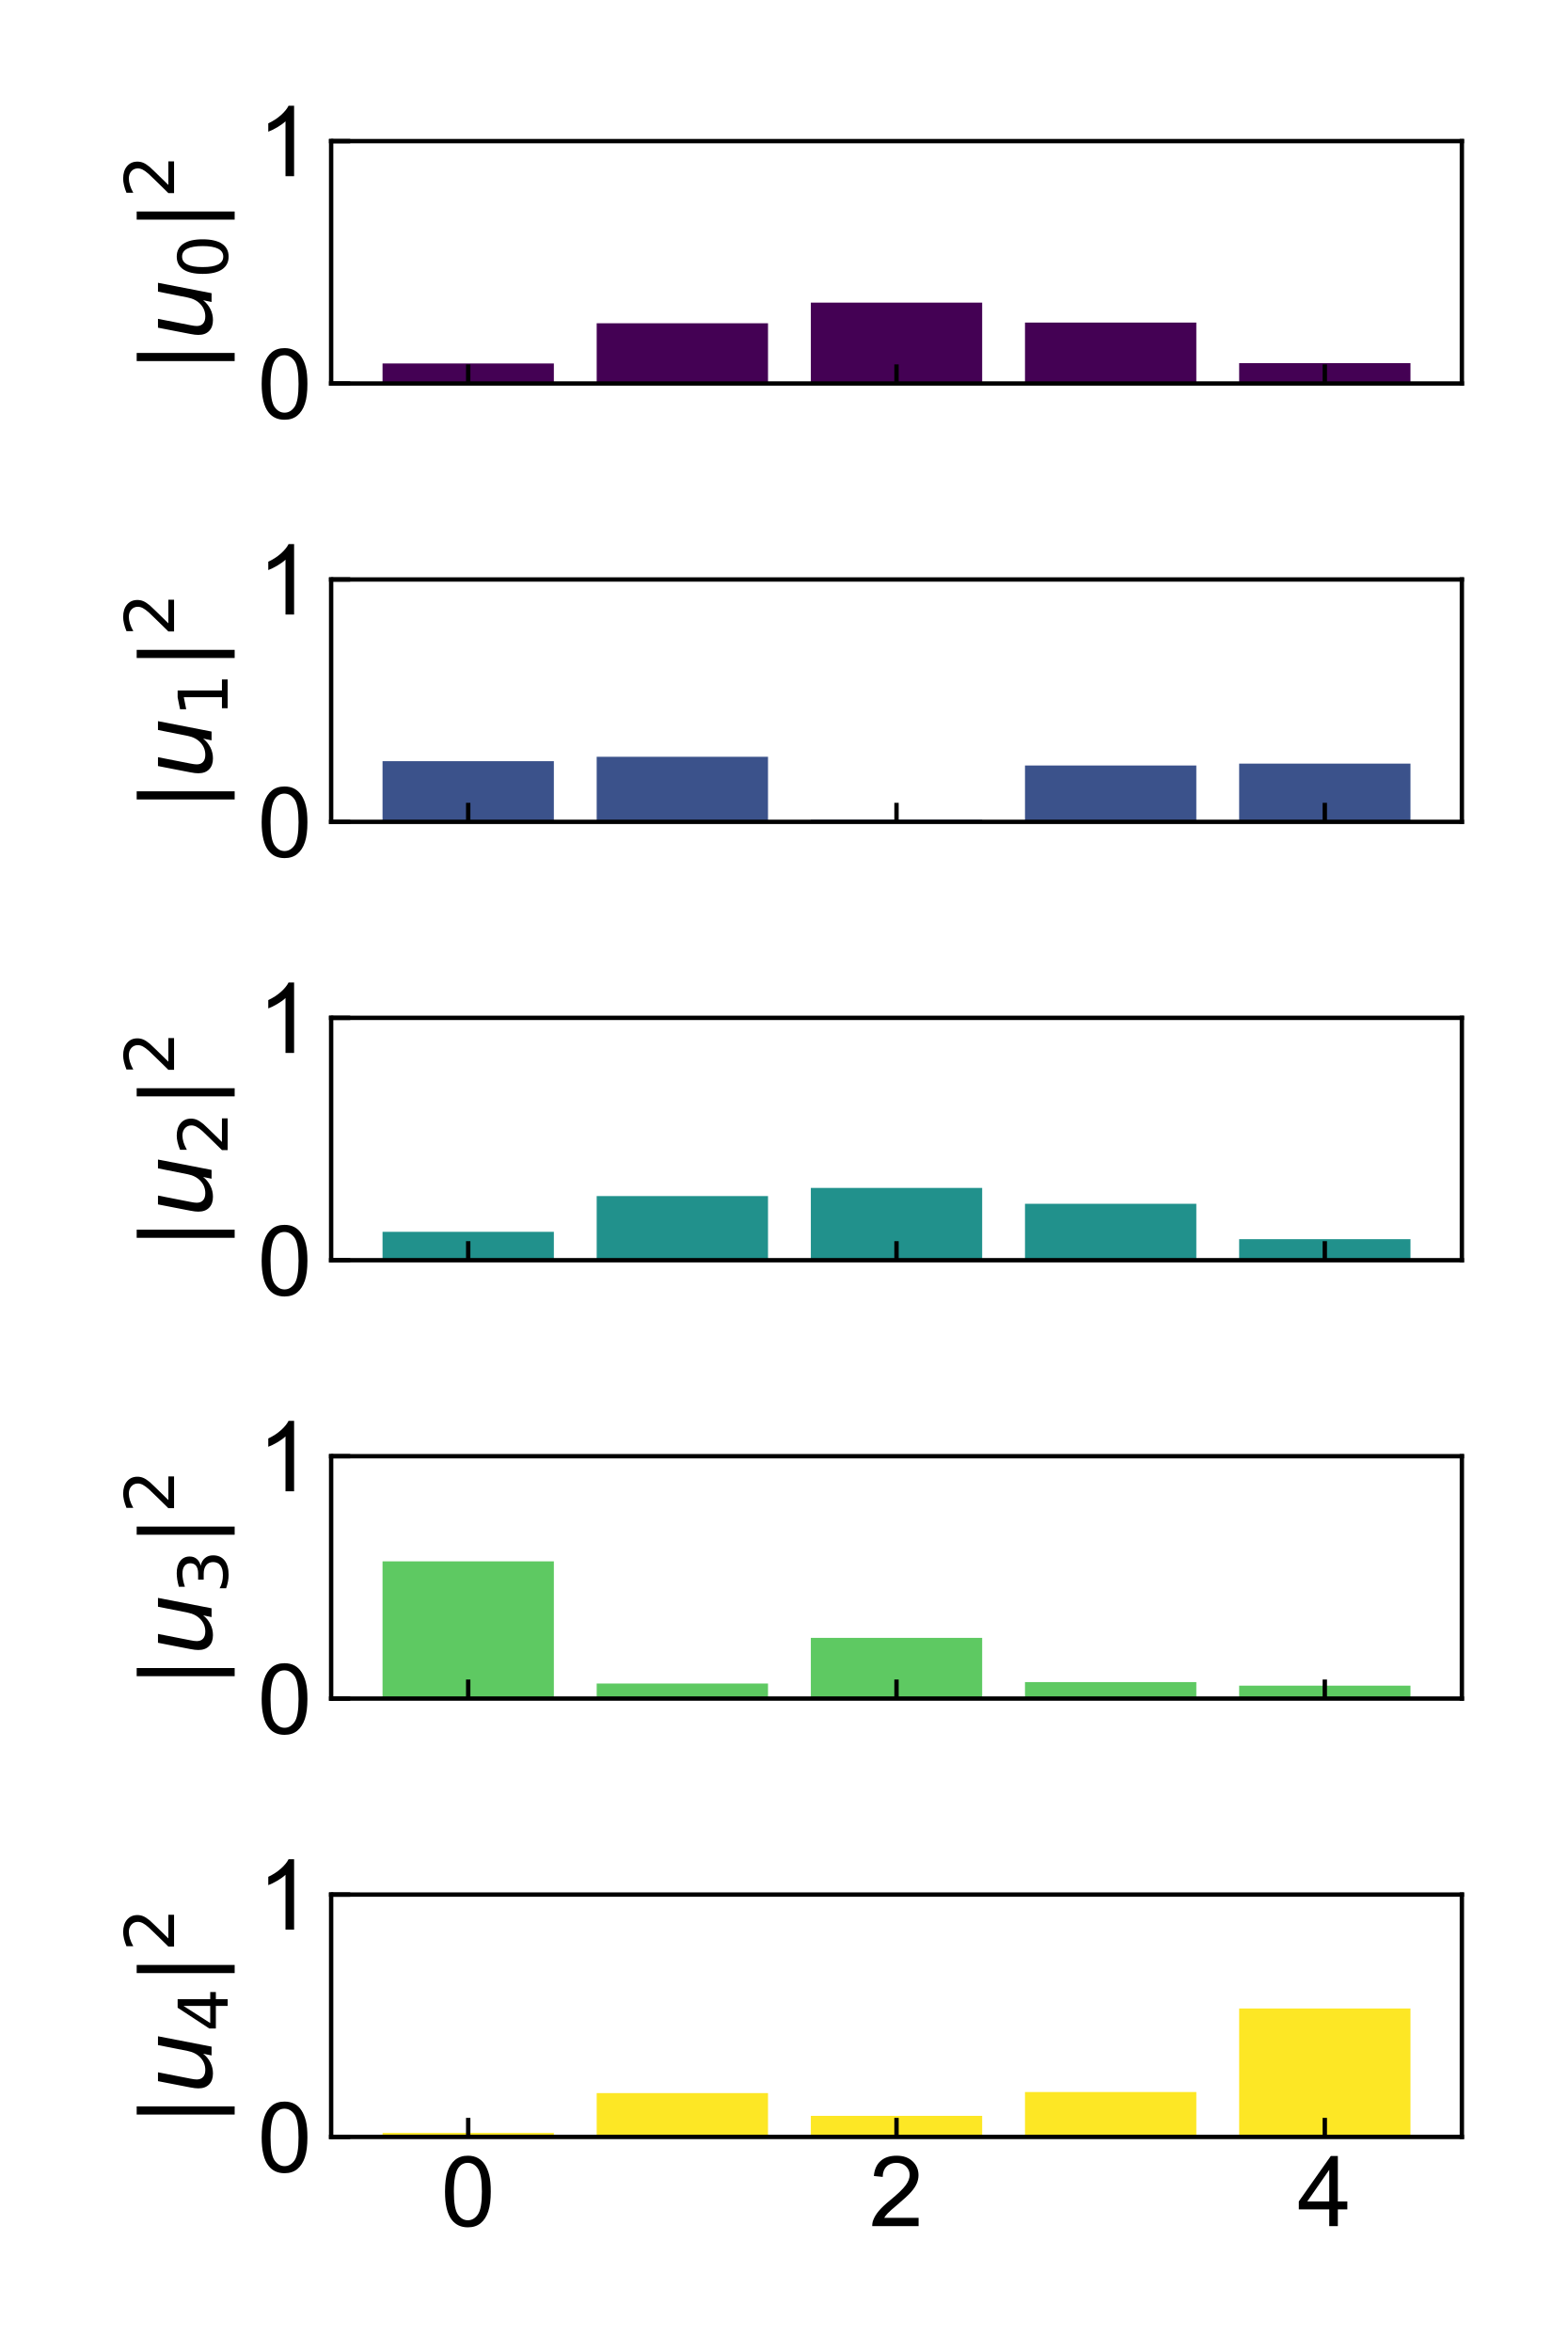
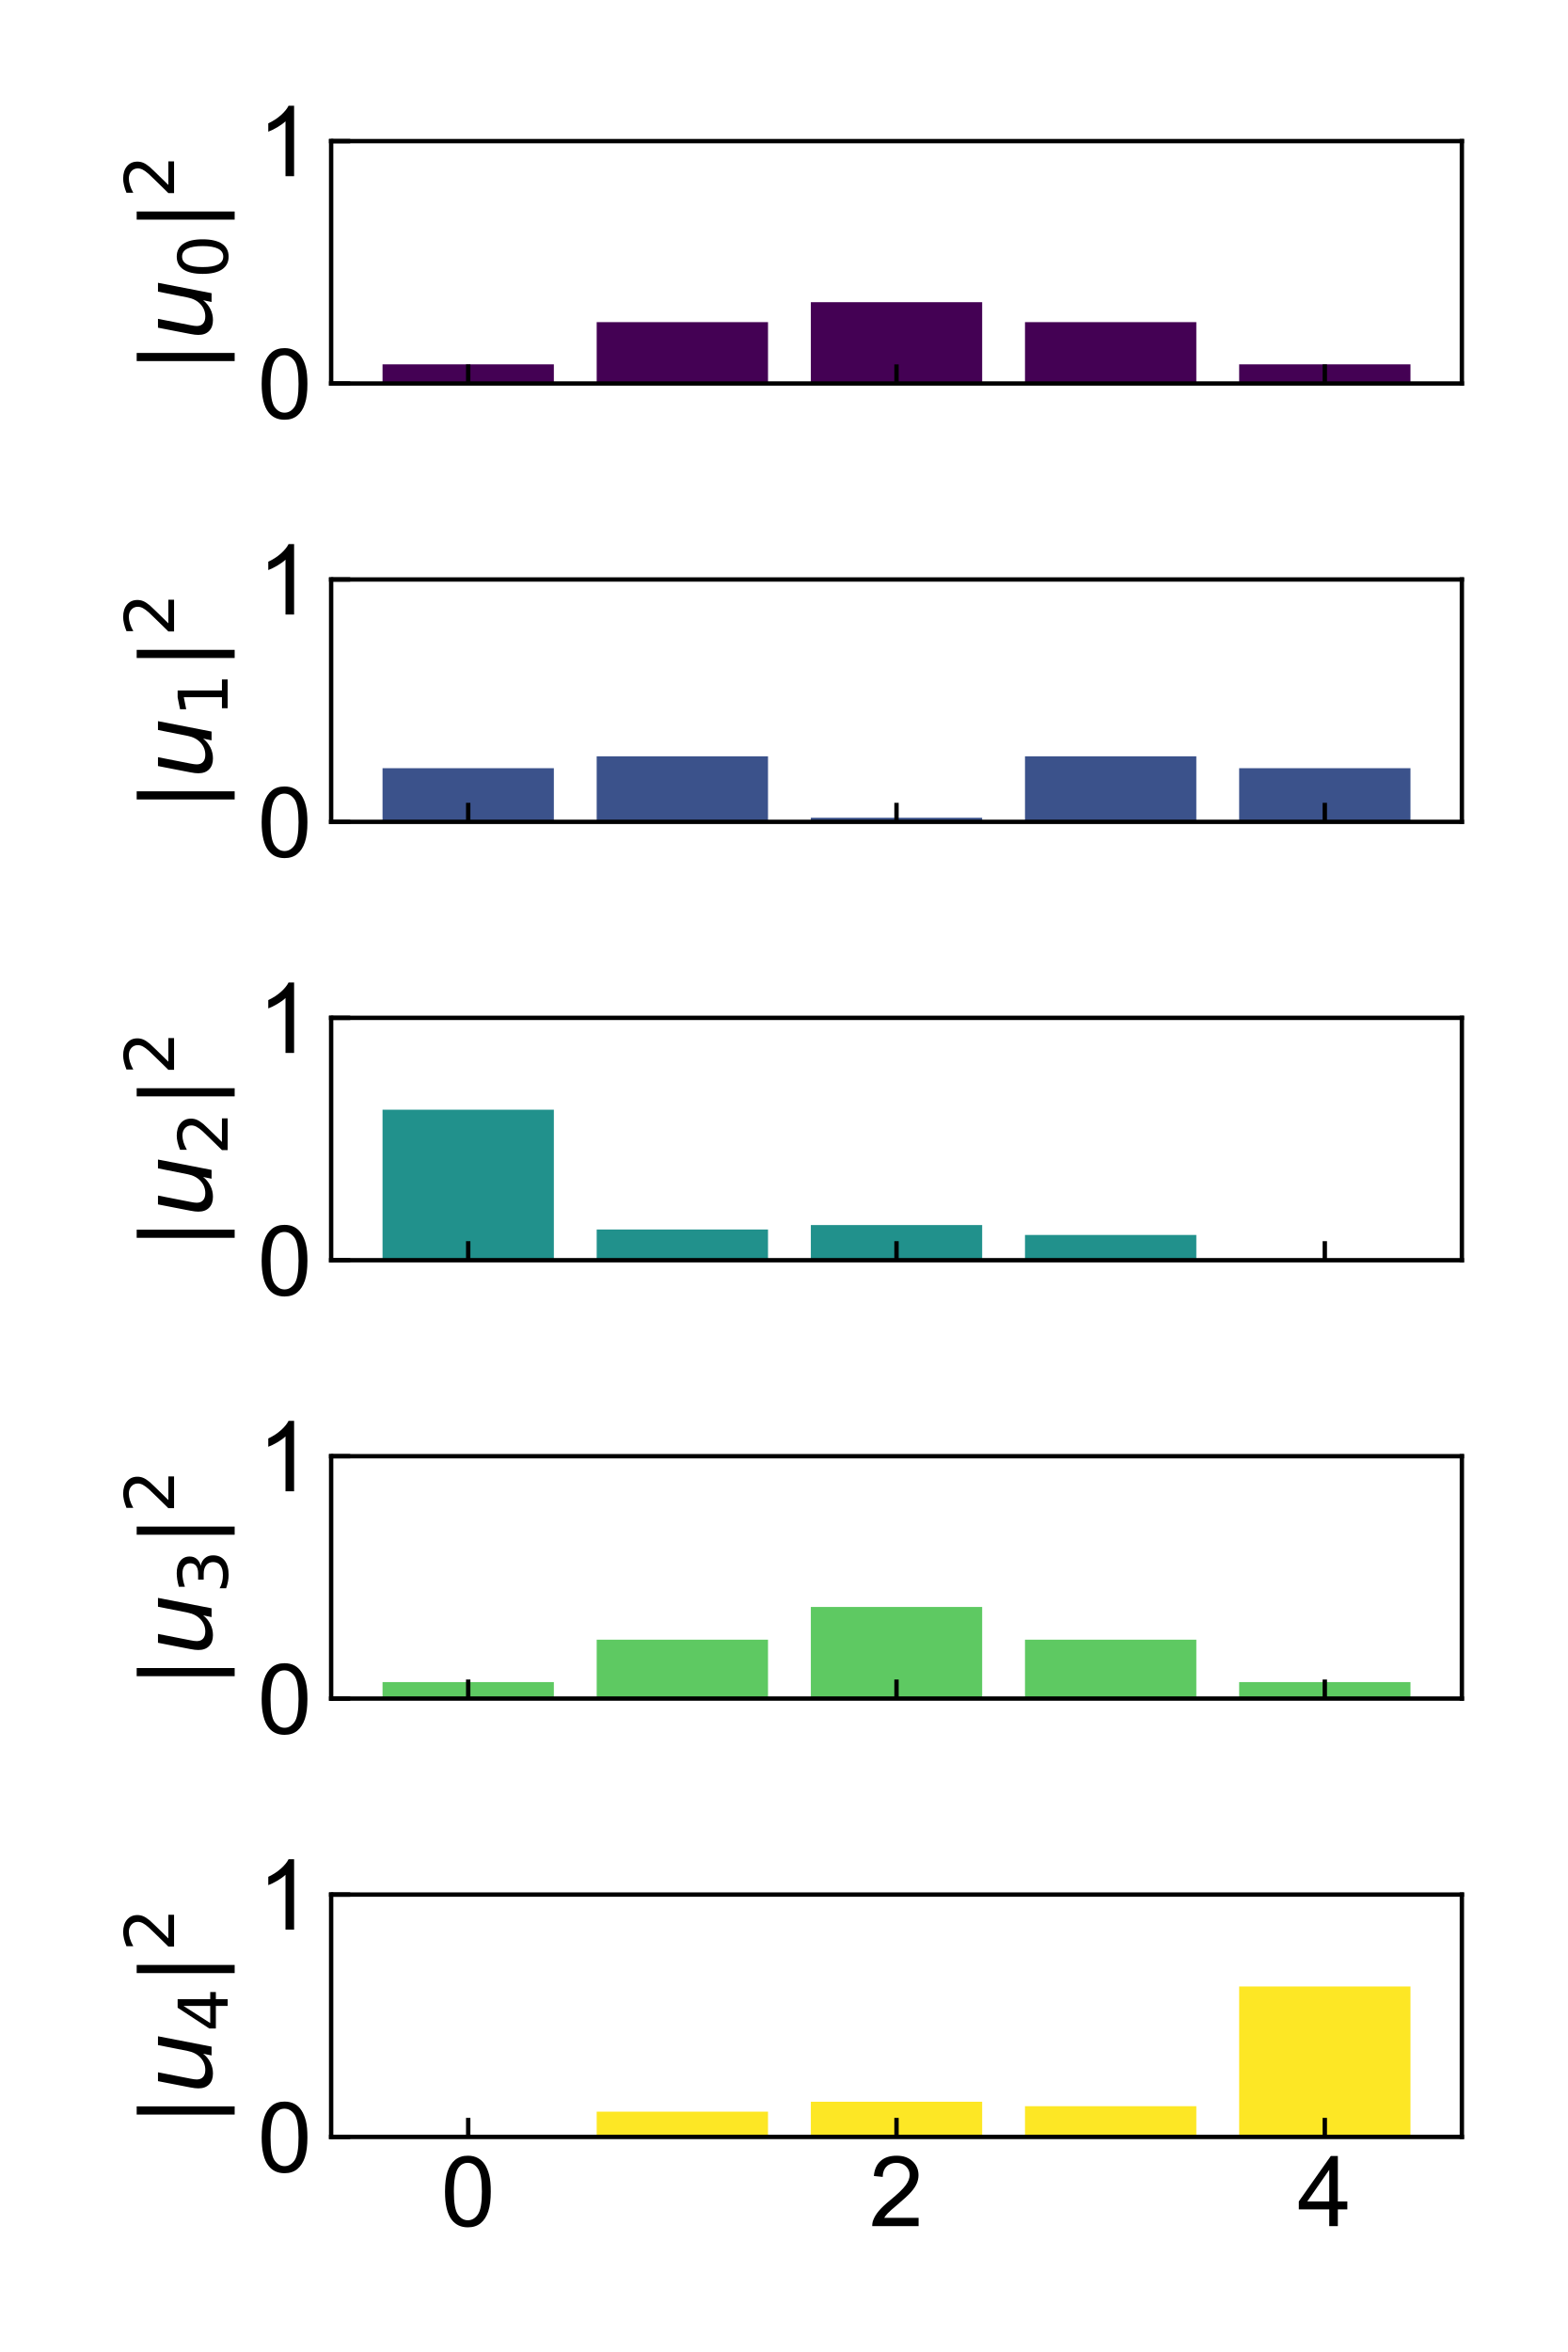
<svg xmlns="http://www.w3.org/2000/svg" xmlns:xlink="http://www.w3.org/1999/xlink" width="288pt" height="432pt" viewBox="0 0 288 432" version="1.1">
  <defs>
    <style type="text/css">*{stroke-linejoin: round; stroke-linecap: butt}</style>
  </defs>
  <g id="figure_1">
    <g id="patch_1">
      <path d="M 0 432  L 288 432  L 288 0  L 0 0  L 0 432  z " style="fill: none" />
    </g>
    <g id="axes_1">
      <g id="patch_2">
        <path d="M 60.834 70.436  L 268.56 70.436  L 268.56 25.92  L 60.834 25.92  L 60.834 70.436  z " style="fill: none" />
      </g>
      <g id="patch_3">
-         <path d="M 70.276 70.436  L 101.75 70.436  L 101.75 66.758  L 70.276 66.758  z " clip-path="url(#p4194e853f9)" style="fill: #440154" />
+         <path d="M 70.276 70.436  L 101.75 70.436  L 101.75 66.914  L 70.276 66.914  z " clip-path="url(#pe1f28df4e0)" style="fill: #440154" />
      </g>
      <g id="patch_4">
-         <path d="M 109.618 70.436  L 141.092 70.436  L 141.092 59.37  L 109.618 59.37  z " clip-path="url(#p4194e853f9)" style="fill: #440154" />
+         <path d="M 109.618 70.436  L 141.092 70.436  L 141.092 59.168  L 109.618 59.168  z " clip-path="url(#pe1f28df4e0)" style="fill: #440154" />
      </g>
      <g id="patch_5">
-         <path d="M 148.96 70.436  L 180.434 70.436  L 180.434 55.585  L 148.96 55.585  z " clip-path="url(#p4194e853f9)" style="fill: #440154" />
+         <path d="M 148.96 70.436  L 180.434 70.436  L 180.434 55.5  L 148.96 55.5  z " clip-path="url(#pe1f28df4e0)" style="fill: #440154" />
      </g>
      <g id="patch_6">
-         <path d="M 188.302 70.436  L 219.776 70.436  L 219.776 59.25  L 188.302 59.25  z " clip-path="url(#p4194e853f9)" style="fill: #440154" />
+         <path d="M 188.302 70.436  L 219.776 70.436  L 219.776 59.168  L 188.302 59.168  z " clip-path="url(#pe1f28df4e0)" style="fill: #440154" />
      </g>
      <g id="patch_7">
-         <path d="M 227.644 70.436  L 259.118 70.436  L 259.118 66.701  L 227.644 66.701  z " clip-path="url(#p4194e853f9)" style="fill: #440154" />
+         <path d="M 227.644 70.436  L 259.118 70.436  L 259.118 66.914  L 227.644 66.914  z " clip-path="url(#pe1f28df4e0)" style="fill: #440154" />
      </g>
      <g id="matplotlib.axis_1">
        <g id="xtick_1">
          <g id="line2d_1">
            <defs>
-               <path id="m0db8a20888" d="M 0 0  L 0 -3.5  " style="stroke: #000000; stroke-width: 0.8" />
+               <path id="m18267197d4" d="M 0 0  L 0 -3.5  " style="stroke: #000000; stroke-width: 0.8" />
            </defs>
            <g>
-               <use xlink:href="#m0db8a20888" x="86.013" y="70.436" style="stroke: #000000; stroke-width: 0.8" />
+               <use xlink:href="#m18267197d4" x="86.013" y="70.436" style="stroke: #000000; stroke-width: 0.8" />
            </g>
          </g>
        </g>
        <g id="xtick_2">
          <g id="line2d_2">
            <g>
-               <use xlink:href="#m0db8a20888" x="164.697" y="70.436" style="stroke: #000000; stroke-width: 0.8" />
+               <use xlink:href="#m18267197d4" x="164.697" y="70.436" style="stroke: #000000; stroke-width: 0.8" />
            </g>
          </g>
        </g>
        <g id="xtick_3">
          <g id="line2d_3">
            <g>
-               <use xlink:href="#m0db8a20888" x="243.381" y="70.436" style="stroke: #000000; stroke-width: 0.8" />
+               <use xlink:href="#m18267197d4" x="243.381" y="70.436" style="stroke: #000000; stroke-width: 0.8" />
            </g>
          </g>
        </g>
      </g>
      <g id="matplotlib.axis_2">
        <g id="ytick_1">
          <g id="line2d_4">
            <defs>
-               <path id="ma8dd30c868" d="M 0 0  L 3.5 0  " style="stroke: #000000; stroke-width: 0.8" />
+               <path id="m01a71a5385" d="M 0 0  L 3.5 0  " style="stroke: #000000; stroke-width: 0.8" />
            </defs>
            <g>
-               <use xlink:href="#ma8dd30c868" x="60.834" y="70.436" style="stroke: #000000; stroke-width: 0.8" />
+               <use xlink:href="#m01a71a5385" x="60.834" y="70.436" style="stroke: #000000; stroke-width: 0.8" />
            </g>
          </g>
          <g id="text_1">
            <g transform="translate(47.32431 76.87803) scale(0.18 -0.18)">
              <defs>
                <path id="ArialMT-30" d="M 266 2259  Q 266 3072 433 3567  Q 600 4063 929 4331  Q 1259 4600 1759 4600  Q 2128 4600 2406 4451  Q 2684 4303 2865 4023  Q 3047 3744 3150 3342  Q 3253 2941 3253 2259  Q 3253 1453 3087 958  Q 2922 463 2592 192  Q 2263 -78 1759 -78  Q 1097 -78 719 397  Q 266 969 266 2259  z M 844 2259  Q 844 1131 1108 757  Q 1372 384 1759 384  Q 2147 384 2411 759  Q 2675 1134 2675 2259  Q 2675 3391 2411 3762  Q 2147 4134 1753 4134  Q 1366 4134 1134 3806  Q 844 3388 844 2259  z " transform="scale(0.015625)" />
              </defs>
              <use xlink:href="#ArialMT-30" />
            </g>
          </g>
        </g>
        <g id="ytick_2">
          <g id="line2d_5">
            <g>
-               <use xlink:href="#ma8dd30c868" x="60.834" y="25.92" style="stroke: #000000; stroke-width: 0.8" />
+               <use xlink:href="#m01a71a5385" x="60.834" y="25.92" style="stroke: #000000; stroke-width: 0.8" />
            </g>
          </g>
          <g id="text_2">
            <g transform="translate(47.32431 32.36203) scale(0.18 -0.18)">
              <defs>
                <path id="ArialMT-31" d="M 2384 0  L 1822 0  L 1822 3584  Q 1619 3391 1289 3197  Q 959 3003 697 2906  L 697 3450  Q 1169 3672 1522 3987  Q 1875 4303 2022 4600  L 2384 4600  L 2384 0  z " transform="scale(0.015625)" />
              </defs>
              <use xlink:href="#ArialMT-31" />
            </g>
          </g>
        </g>
        <g id="text_3">
          <g transform="translate(39.00431 68.608) rotate(-90) scale(0.18 -0.18)">
            <defs>
              <path id="DejaVuSans-7c" d="M 1344 4891  L 1344 -1509  L 813 -1509  L 813 4891  L 1344 4891  z " transform="scale(0.015625)" />
              <path id="DejaVuSans-Oblique-75" d="M 428 1388  L 838 3500  L 1416 3500  L 1006 1409  Q 975 1256 961 1147  Q 947 1038 947 966  Q 947 700 1109 554  Q 1272 409 1569 409  Q 2031 409 2368 721  Q 2706 1034 2809 1563  L 3194 3500  L 3769 3500  L 3091 0  L 2516 0  L 2631 550  Q 2388 244 2052 76  Q 1716 -91 1338 -91  Q 878 -91 622 161  Q 366 413 366 863  Q 366 956 381 1097  Q 397 1238 428 1388  z " transform="scale(0.015625)" />
              <path id="DejaVuSans-30" d="M 2034 4250  Q 1547 4250 1301 3770  Q 1056 3291 1056 2328  Q 1056 1369 1301 889  Q 1547 409 2034 409  Q 2525 409 2770 889  Q 3016 1369 3016 2328  Q 3016 3291 2770 3770  Q 2525 4250 2034 4250  z M 2034 4750  Q 2819 4750 3233 4129  Q 3647 3509 3647 2328  Q 3647 1150 3233 529  Q 2819 -91 2034 -91  Q 1250 -91 836 529  Q 422 1150 422 2328  Q 422 3509 836 4129  Q 1250 4750 2034 4750  z " transform="scale(0.015625)" />
              <path id="DejaVuSans-32" d="M 1228 531  L 3431 531  L 3431 0  L 469 0  L 469 531  Q 828 903 1448 1529  Q 2069 2156 2228 2338  Q 2531 2678 2651 2914  Q 2772 3150 2772 3378  Q 2772 3750 2511 3984  Q 2250 4219 1831 4219  Q 1534 4219 1204 4116  Q 875 4013 500 3803  L 500 4441  Q 881 4594 1212 4672  Q 1544 4750 1819 4750  Q 2544 4750 2975 4387  Q 3406 4025 3406 3419  Q 3406 3131 3298 2873  Q 3191 2616 2906 2266  Q 2828 2175 2409 1742  Q 1991 1309 1228 531  z " transform="scale(0.015625)" />
            </defs>
            <use xlink:href="#DejaVuSans-7c" transform="translate(0 0.765625)" />
            <use xlink:href="#DejaVuSans-Oblique-75" transform="translate(33.69141 0.765625)" />
            <use xlink:href="#DejaVuSans-30" transform="translate(97.07031 -15.64062) scale(0.7)" />
            <use xlink:href="#DejaVuSans-7c" transform="translate(144.3408 0.765625)" />
            <use xlink:href="#DejaVuSans-32" transform="translate(178.9893 39.04688) scale(0.7)" />
          </g>
        </g>
      </g>
      <g id="patch_8">
        <path d="M 60.834 70.436  L 60.834 25.92  " style="fill: none; stroke: #000000; stroke-width: 0.8; stroke-linejoin: miter; stroke-linecap: square" />
      </g>
      <g id="patch_9">
        <path d="M 268.56 70.436  L 268.56 25.92  " style="fill: none; stroke: #000000; stroke-width: 0.8; stroke-linejoin: miter; stroke-linecap: square" />
      </g>
      <g id="patch_10">
        <path d="M 60.834 70.436  L 268.56 70.436  " style="fill: none; stroke: #000000; stroke-width: 0.8; stroke-linejoin: miter; stroke-linecap: square" />
      </g>
      <g id="patch_11">
        <path d="M 60.834 25.92  L 268.56 25.92  " style="fill: none; stroke: #000000; stroke-width: 0.8; stroke-linejoin: miter; stroke-linecap: square" />
      </g>
    </g>
    <g id="axes_2">
      <g id="patch_12">
        <path d="M 60.834 150.952  L 268.56 150.952  L 268.56 106.436  L 60.834 106.436  L 60.834 150.952  z " style="fill: none" />
      </g>
      <g id="patch_13">
-         <path d="M 70.276 150.952  L 101.75 150.952  L 101.75 139.808  L 70.276 139.808  z " clip-path="url(#p1e0406de6f)" style="fill: #3b528b" />
+         <path d="M 70.276 150.952  L 101.75 150.952  L 101.75 141.103  L 70.276 141.103  z " clip-path="url(#p9c658882a5)" style="fill: #3b528b" />
      </g>
      <g id="patch_14">
-         <path d="M 109.618 150.952  L 141.092 150.952  L 141.092 139.004  L 109.618 139.004  z " clip-path="url(#p1e0406de6f)" style="fill: #3b528b" />
+         <path d="M 109.618 150.952  L 141.092 150.952  L 141.092 138.924  L 109.618 138.924  z " clip-path="url(#p9c658882a5)" style="fill: #3b528b" />
      </g>
      <g id="patch_15">
-         <path d="M 148.96 150.952  L 180.434 150.952  L 180.434 150.571  L 148.96 150.571  z " clip-path="url(#p1e0406de6f)" style="fill: #3b528b" />
+         <path d="M 148.96 150.952  L 180.434 150.952  L 180.434 150.192  L 148.96 150.192  z " clip-path="url(#p9c658882a5)" style="fill: #3b528b" />
      </g>
      <g id="patch_16">
-         <path d="M 188.302 150.952  L 219.776 150.952  L 219.776 140.603  L 188.302 140.603  z " clip-path="url(#p1e0406de6f)" style="fill: #3b528b" />
+         <path d="M 188.302 150.952  L 219.776 150.952  L 219.776 138.924  L 188.302 138.924  z " clip-path="url(#p9c658882a5)" style="fill: #3b528b" />
      </g>
      <g id="patch_17">
-         <path d="M 227.644 150.952  L 259.118 150.952  L 259.118 140.258  L 227.644 140.258  z " clip-path="url(#p1e0406de6f)" style="fill: #3b528b" />
+         <path d="M 227.644 150.952  L 259.118 150.952  L 259.118 141.103  L 227.644 141.103  z " clip-path="url(#p9c658882a5)" style="fill: #3b528b" />
      </g>
      <g id="matplotlib.axis_3">
        <g id="xtick_4">
          <g id="line2d_6">
            <g>
-               <use xlink:href="#m0db8a20888" x="86.013" y="150.952" style="stroke: #000000; stroke-width: 0.8" />
+               <use xlink:href="#m18267197d4" x="86.013" y="150.952" style="stroke: #000000; stroke-width: 0.8" />
            </g>
          </g>
        </g>
        <g id="xtick_5">
          <g id="line2d_7">
            <g>
-               <use xlink:href="#m0db8a20888" x="164.697" y="150.952" style="stroke: #000000; stroke-width: 0.8" />
+               <use xlink:href="#m18267197d4" x="164.697" y="150.952" style="stroke: #000000; stroke-width: 0.8" />
            </g>
          </g>
        </g>
        <g id="xtick_6">
          <g id="line2d_8">
            <g>
-               <use xlink:href="#m0db8a20888" x="243.381" y="150.952" style="stroke: #000000; stroke-width: 0.8" />
+               <use xlink:href="#m18267197d4" x="243.381" y="150.952" style="stroke: #000000; stroke-width: 0.8" />
            </g>
          </g>
        </g>
      </g>
      <g id="matplotlib.axis_4">
        <g id="ytick_3">
          <g id="line2d_9">
            <g>
-               <use xlink:href="#ma8dd30c868" x="60.834" y="150.952" style="stroke: #000000; stroke-width: 0.8" />
+               <use xlink:href="#m01a71a5385" x="60.834" y="150.952" style="stroke: #000000; stroke-width: 0.8" />
            </g>
          </g>
          <g id="text_4">
            <g transform="translate(47.32431 157.394) scale(0.18 -0.18)">
              <use xlink:href="#ArialMT-30" />
            </g>
          </g>
        </g>
        <g id="ytick_4">
          <g id="line2d_10">
            <g>
-               <use xlink:href="#ma8dd30c868" x="60.834" y="106.436" style="stroke: #000000; stroke-width: 0.8" />
+               <use xlink:href="#m01a71a5385" x="60.834" y="106.436" style="stroke: #000000; stroke-width: 0.8" />
            </g>
          </g>
          <g id="text_5">
            <g transform="translate(47.32431 112.878) scale(0.18 -0.18)">
              <use xlink:href="#ArialMT-31" />
            </g>
          </g>
        </g>
        <g id="text_6">
          <g transform="translate(39.00431 149.124) rotate(-90) scale(0.18 -0.18)">
            <defs>
              <path id="DejaVuSans-31" d="M 794 531  L 1825 531  L 1825 4091  L 703 3866  L 703 4441  L 1819 4666  L 2450 4666  L 2450 531  L 3481 531  L 3481 0  L 794 0  L 794 531  z " transform="scale(0.015625)" />
            </defs>
            <use xlink:href="#DejaVuSans-7c" transform="translate(0 0.765625)" />
            <use xlink:href="#DejaVuSans-Oblique-75" transform="translate(33.69141 0.765625)" />
            <use xlink:href="#DejaVuSans-31" transform="translate(97.07031 -15.64062) scale(0.7)" />
            <use xlink:href="#DejaVuSans-7c" transform="translate(144.3408 0.765625)" />
            <use xlink:href="#DejaVuSans-32" transform="translate(178.9893 39.04688) scale(0.7)" />
          </g>
        </g>
      </g>
      <g id="patch_18">
        <path d="M 60.834 150.952  L 60.834 106.436  " style="fill: none; stroke: #000000; stroke-width: 0.8; stroke-linejoin: miter; stroke-linecap: square" />
      </g>
      <g id="patch_19">
        <path d="M 268.56 150.952  L 268.56 106.436  " style="fill: none; stroke: #000000; stroke-width: 0.8; stroke-linejoin: miter; stroke-linecap: square" />
      </g>
      <g id="patch_20">
        <path d="M 60.834 150.952  L 268.56 150.952  " style="fill: none; stroke: #000000; stroke-width: 0.8; stroke-linejoin: miter; stroke-linecap: square" />
      </g>
      <g id="patch_21">
        <path d="M 60.834 106.436  L 268.56 106.436  " style="fill: none; stroke: #000000; stroke-width: 0.8; stroke-linejoin: miter; stroke-linecap: square" />
      </g>
    </g>
    <g id="axes_3">
      <g id="patch_22">
        <path d="M 60.834 231.468  L 268.56 231.468  L 268.56 186.952  L 60.834 186.952  L 60.834 231.468  z " style="fill: none" />
      </g>
      <g id="patch_23">
-         <path d="M 70.276 231.468  L 101.75 231.468  L 101.75 226.249  L 70.276 226.249  z " clip-path="url(#pfb5d7b44de)" style="fill: #21918c" />
+         <path d="M 70.276 231.468  L 101.75 231.468  L 101.75 203.824  L 70.276 203.824  z " clip-path="url(#p71be8d4dce)" style="fill: #21918c" />
      </g>
      <g id="patch_24">
-         <path d="M 109.618 231.468  L 141.092 231.468  L 141.092 219.683  L 109.618 219.683  z " clip-path="url(#pfb5d7b44de)" style="fill: #21918c" />
+         <path d="M 109.618 231.468  L 141.092 231.468  L 141.092 225.825  L 109.618 225.825  z " clip-path="url(#p71be8d4dce)" style="fill: #21918c" />
      </g>
      <g id="patch_25">
-         <path d="M 148.96 231.468  L 180.434 231.468  L 180.434 218.185  L 148.96 218.185  z " clip-path="url(#pfb5d7b44de)" style="fill: #21918c" />
+         <path d="M 148.96 231.468  L 180.434 231.468  L 180.434 225.007  L 148.96 225.007  z " clip-path="url(#p71be8d4dce)" style="fill: #21918c" />
      </g>
      <g id="patch_26">
-         <path d="M 188.302 231.468  L 219.776 231.468  L 219.776 221.104  L 188.302 221.104  z " clip-path="url(#pfb5d7b44de)" style="fill: #21918c" />
+         <path d="M 188.302 231.468  L 219.776 231.468  L 219.776 226.827  L 188.302 226.827  z " clip-path="url(#p71be8d4dce)" style="fill: #21918c" />
      </g>
      <g id="patch_27">
-         <path d="M 227.644 231.468  L 259.118 231.468  L 259.118 227.603  L 227.644 227.603  z " clip-path="url(#pfb5d7b44de)" style="fill: #21918c" />
+         <path d="M 227.644 231.468  L 259.118 231.468  L 259.118 231.341  L 227.644 231.341  z " clip-path="url(#p71be8d4dce)" style="fill: #21918c" />
      </g>
      <g id="matplotlib.axis_5">
        <g id="xtick_7">
          <g id="line2d_11">
            <g>
-               <use xlink:href="#m0db8a20888" x="86.013" y="231.468" style="stroke: #000000; stroke-width: 0.8" />
+               <use xlink:href="#m18267197d4" x="86.013" y="231.468" style="stroke: #000000; stroke-width: 0.8" />
            </g>
          </g>
        </g>
        <g id="xtick_8">
          <g id="line2d_12">
            <g>
-               <use xlink:href="#m0db8a20888" x="164.697" y="231.468" style="stroke: #000000; stroke-width: 0.8" />
+               <use xlink:href="#m18267197d4" x="164.697" y="231.468" style="stroke: #000000; stroke-width: 0.8" />
            </g>
          </g>
        </g>
        <g id="xtick_9">
          <g id="line2d_13">
            <g>
-               <use xlink:href="#m0db8a20888" x="243.381" y="231.468" style="stroke: #000000; stroke-width: 0.8" />
+               <use xlink:href="#m18267197d4" x="243.381" y="231.468" style="stroke: #000000; stroke-width: 0.8" />
            </g>
          </g>
        </g>
      </g>
      <g id="matplotlib.axis_6">
        <g id="ytick_5">
          <g id="line2d_14">
            <g>
-               <use xlink:href="#ma8dd30c868" x="60.834" y="231.468" style="stroke: #000000; stroke-width: 0.8" />
+               <use xlink:href="#m01a71a5385" x="60.834" y="231.468" style="stroke: #000000; stroke-width: 0.8" />
            </g>
          </g>
          <g id="text_7">
            <g transform="translate(47.32431 237.91) scale(0.18 -0.18)">
              <use xlink:href="#ArialMT-30" />
            </g>
          </g>
        </g>
        <g id="ytick_6">
          <g id="line2d_15">
            <g>
-               <use xlink:href="#ma8dd30c868" x="60.834" y="186.952" style="stroke: #000000; stroke-width: 0.8" />
+               <use xlink:href="#m01a71a5385" x="60.834" y="186.952" style="stroke: #000000; stroke-width: 0.8" />
            </g>
          </g>
          <g id="text_8">
            <g transform="translate(47.32431 193.394) scale(0.18 -0.18)">
              <use xlink:href="#ArialMT-31" />
            </g>
          </g>
        </g>
        <g id="text_9">
          <g transform="translate(39.00431 229.64) rotate(-90) scale(0.18 -0.18)">
            <use xlink:href="#DejaVuSans-7c" transform="translate(0 0.765625)" />
            <use xlink:href="#DejaVuSans-Oblique-75" transform="translate(33.69141 0.765625)" />
            <use xlink:href="#DejaVuSans-32" transform="translate(97.07031 -15.64062) scale(0.7)" />
            <use xlink:href="#DejaVuSans-7c" transform="translate(144.3408 0.765625)" />
            <use xlink:href="#DejaVuSans-32" transform="translate(178.9893 39.04688) scale(0.7)" />
          </g>
        </g>
      </g>
      <g id="patch_28">
        <path d="M 60.834 231.468  L 60.834 186.952  " style="fill: none; stroke: #000000; stroke-width: 0.8; stroke-linejoin: miter; stroke-linecap: square" />
      </g>
      <g id="patch_29">
        <path d="M 268.56 231.468  L 268.56 186.952  " style="fill: none; stroke: #000000; stroke-width: 0.8; stroke-linejoin: miter; stroke-linecap: square" />
      </g>
      <g id="patch_30">
        <path d="M 60.834 231.468  L 268.56 231.468  " style="fill: none; stroke: #000000; stroke-width: 0.8; stroke-linejoin: miter; stroke-linecap: square" />
      </g>
      <g id="patch_31">
        <path d="M 60.834 186.952  L 268.56 186.952  " style="fill: none; stroke: #000000; stroke-width: 0.8; stroke-linejoin: miter; stroke-linecap: square" />
      </g>
    </g>
    <g id="axes_4">
      <g id="patch_32">
        <path d="M 60.834 311.984  L 268.56 311.984  L 268.56 267.468  L 60.834 267.468  L 60.834 311.984  z " style="fill: none" />
      </g>
      <g id="patch_33">
-         <path d="M 70.276 311.984  L 101.75 311.984  L 101.75 286.777  L 70.276 286.777  z " clip-path="url(#p7bcd8430e5)" style="fill: #5ec962" />
+         <path d="M 70.276 311.984  L 101.75 311.984  L 101.75 308.959  L 70.276 308.959  z " clip-path="url(#p442a129503)" style="fill: #5ec962" />
      </g>
      <g id="patch_34">
-         <path d="M 109.618 311.984  L 141.092 311.984  L 141.092 309.223  L 109.618 309.223  z " clip-path="url(#p7bcd8430e5)" style="fill: #5ec962" />
+         <path d="M 109.618 311.984  L 141.092 311.984  L 141.092 301.164  L 109.618 301.164  z " clip-path="url(#p442a129503)" style="fill: #5ec962" />
      </g>
      <g id="patch_35">
-         <path d="M 148.96 311.984  L 180.434 311.984  L 180.434 300.839  L 148.96 300.839  z " clip-path="url(#p7bcd8430e5)" style="fill: #5ec962" />
+         <path d="M 148.96 311.984  L 180.434 311.984  L 180.434 295.159  L 148.96 295.159  z " clip-path="url(#p442a129503)" style="fill: #5ec962" />
      </g>
      <g id="patch_36">
-         <path d="M 188.302 311.984  L 219.776 311.984  L 219.776 308.95  L 188.302 308.95  z " clip-path="url(#p7bcd8430e5)" style="fill: #5ec962" />
+         <path d="M 188.302 311.984  L 219.776 311.984  L 219.776 301.164  L 188.302 301.164  z " clip-path="url(#p442a129503)" style="fill: #5ec962" />
      </g>
      <g id="patch_37">
-         <path d="M 227.644 311.984  L 259.118 311.984  L 259.118 309.615  L 227.644 309.615  z " clip-path="url(#p7bcd8430e5)" style="fill: #5ec962" />
+         <path d="M 227.644 311.984  L 259.118 311.984  L 259.118 308.959  L 227.644 308.959  z " clip-path="url(#p442a129503)" style="fill: #5ec962" />
      </g>
      <g id="matplotlib.axis_7">
        <g id="xtick_10">
          <g id="line2d_16">
            <g>
-               <use xlink:href="#m0db8a20888" x="86.013" y="311.984" style="stroke: #000000; stroke-width: 0.8" />
+               <use xlink:href="#m18267197d4" x="86.013" y="311.984" style="stroke: #000000; stroke-width: 0.8" />
            </g>
          </g>
        </g>
        <g id="xtick_11">
          <g id="line2d_17">
            <g>
-               <use xlink:href="#m0db8a20888" x="164.697" y="311.984" style="stroke: #000000; stroke-width: 0.8" />
+               <use xlink:href="#m18267197d4" x="164.697" y="311.984" style="stroke: #000000; stroke-width: 0.8" />
            </g>
          </g>
        </g>
        <g id="xtick_12">
          <g id="line2d_18">
            <g>
-               <use xlink:href="#m0db8a20888" x="243.381" y="311.984" style="stroke: #000000; stroke-width: 0.8" />
+               <use xlink:href="#m18267197d4" x="243.381" y="311.984" style="stroke: #000000; stroke-width: 0.8" />
            </g>
          </g>
        </g>
      </g>
      <g id="matplotlib.axis_8">
        <g id="ytick_7">
          <g id="line2d_19">
            <g>
-               <use xlink:href="#ma8dd30c868" x="60.834" y="311.984" style="stroke: #000000; stroke-width: 0.8" />
+               <use xlink:href="#m01a71a5385" x="60.834" y="311.984" style="stroke: #000000; stroke-width: 0.8" />
            </g>
          </g>
          <g id="text_10">
            <g transform="translate(47.32431 318.426) scale(0.18 -0.18)">
              <use xlink:href="#ArialMT-30" />
            </g>
          </g>
        </g>
        <g id="ytick_8">
          <g id="line2d_20">
            <g>
-               <use xlink:href="#ma8dd30c868" x="60.834" y="267.468" style="stroke: #000000; stroke-width: 0.8" />
+               <use xlink:href="#m01a71a5385" x="60.834" y="267.468" style="stroke: #000000; stroke-width: 0.8" />
            </g>
          </g>
          <g id="text_11">
            <g transform="translate(47.32431 273.91) scale(0.18 -0.18)">
              <use xlink:href="#ArialMT-31" />
            </g>
          </g>
        </g>
        <g id="text_12">
          <g transform="translate(39.00431 310.156) rotate(-90) scale(0.18 -0.18)">
            <defs>
              <path id="DejaVuSans-33" d="M 2597 2516  Q 3050 2419 3304 2112  Q 3559 1806 3559 1356  Q 3559 666 3084 287  Q 2609 -91 1734 -91  Q 1441 -91 1130 -33  Q 819 25 488 141  L 488 750  Q 750 597 1062 519  Q 1375 441 1716 441  Q 2309 441 2620 675  Q 2931 909 2931 1356  Q 2931 1769 2642 2001  Q 2353 2234 1838 2234  L 1294 2234  L 1294 2753  L 1863 2753  Q 2328 2753 2575 2939  Q 2822 3125 2822 3475  Q 2822 3834 2567 4026  Q 2313 4219 1838 4219  Q 1578 4219 1281 4162  Q 984 4106 628 3988  L 628 4550  Q 988 4650 1302 4700  Q 1616 4750 1894 4750  Q 2613 4750 3031 4423  Q 3450 4097 3450 3541  Q 3450 3153 3228 2886  Q 3006 2619 2597 2516  z " transform="scale(0.015625)" />
            </defs>
            <use xlink:href="#DejaVuSans-7c" transform="translate(0 0.765625)" />
            <use xlink:href="#DejaVuSans-Oblique-75" transform="translate(33.69141 0.765625)" />
            <use xlink:href="#DejaVuSans-33" transform="translate(97.07031 -15.64062) scale(0.7)" />
            <use xlink:href="#DejaVuSans-7c" transform="translate(144.3408 0.765625)" />
            <use xlink:href="#DejaVuSans-32" transform="translate(178.9893 39.04688) scale(0.7)" />
          </g>
        </g>
      </g>
      <g id="patch_38">
        <path d="M 60.834 311.984  L 60.834 267.468  " style="fill: none; stroke: #000000; stroke-width: 0.8; stroke-linejoin: miter; stroke-linecap: square" />
      </g>
      <g id="patch_39">
        <path d="M 268.56 311.984  L 268.56 267.468  " style="fill: none; stroke: #000000; stroke-width: 0.8; stroke-linejoin: miter; stroke-linecap: square" />
      </g>
      <g id="patch_40">
        <path d="M 60.834 311.984  L 268.56 311.984  " style="fill: none; stroke: #000000; stroke-width: 0.8; stroke-linejoin: miter; stroke-linecap: square" />
      </g>
      <g id="patch_41">
        <path d="M 60.834 267.468  L 268.56 267.468  " style="fill: none; stroke: #000000; stroke-width: 0.8; stroke-linejoin: miter; stroke-linecap: square" />
      </g>
    </g>
    <g id="axes_5">
      <g id="patch_42">
        <path d="M 60.834 392.5  L 268.56 392.5  L 268.56 347.984  L 60.834 347.984  L 60.834 392.5  z " style="fill: none" />
      </g>
      <g id="patch_43">
-         <path d="M 70.276 392.5  L 101.75 392.5  L 101.75 391.766  L 70.276 391.766  z " clip-path="url(#p65c7d36ecb)" style="fill: #fde725" />
+         <path d="M 70.276 392.5  L 101.75 392.5  L 101.75 392.373  L 70.276 392.373  z " clip-path="url(#p727c57019b)" style="fill: #fde725" />
      </g>
      <g id="patch_44">
-         <path d="M 109.618 392.5  L 141.092 392.5  L 141.092 384.44  L 109.618 384.44  z " clip-path="url(#p65c7d36ecb)" style="fill: #fde725" />
+         <path d="M 109.618 392.5  L 141.092 392.5  L 141.092 387.859  L 109.618 387.859  z " clip-path="url(#p727c57019b)" style="fill: #fde725" />
      </g>
      <g id="patch_45">
-         <path d="M 148.96 392.5  L 180.434 392.5  L 180.434 388.624  L 148.96 388.624  z " clip-path="url(#p65c7d36ecb)" style="fill: #fde725" />
+         <path d="M 148.96 392.5  L 180.434 392.5  L 180.434 386.039  L 148.96 386.039  z " clip-path="url(#p727c57019b)" style="fill: #fde725" />
      </g>
      <g id="patch_46">
-         <path d="M 188.302 392.5  L 219.776 392.5  L 219.776 384.252  L 188.302 384.252  z " clip-path="url(#p65c7d36ecb)" style="fill: #fde725" />
+         <path d="M 188.302 392.5  L 219.776 392.5  L 219.776 386.857  L 188.302 386.857  z " clip-path="url(#p727c57019b)" style="fill: #fde725" />
      </g>
      <g id="patch_47">
-         <path d="M 227.644 392.5  L 259.118 392.5  L 259.118 368.903  L 227.644 368.903  z " clip-path="url(#p65c7d36ecb)" style="fill: #fde725" />
+         <path d="M 227.644 392.5  L 259.118 392.5  L 259.118 364.856  L 227.644 364.856  z " clip-path="url(#p727c57019b)" style="fill: #fde725" />
      </g>
      <g id="matplotlib.axis_9">
        <g id="xtick_13">
          <g id="line2d_21">
            <g>
-               <use xlink:href="#m0db8a20888" x="86.013" y="392.5" style="stroke: #000000; stroke-width: 0.8" />
+               <use xlink:href="#m18267197d4" x="86.013" y="392.5" style="stroke: #000000; stroke-width: 0.8" />
            </g>
          </g>
          <g id="text_13">
            <g transform="translate(81.00807 408.8841) scale(0.18 -0.18)">
              <use xlink:href="#ArialMT-30" />
            </g>
          </g>
        </g>
        <g id="xtick_14">
          <g id="line2d_22">
            <g>
-               <use xlink:href="#m0db8a20888" x="164.697" y="392.5" style="stroke: #000000; stroke-width: 0.8" />
+               <use xlink:href="#m18267197d4" x="164.697" y="392.5" style="stroke: #000000; stroke-width: 0.8" />
            </g>
          </g>
          <g id="text_14">
            <g transform="translate(159.6922 408.8841) scale(0.18 -0.18)">
              <defs>
                <path id="ArialMT-32" d="M 3222 541  L 3222 0  L 194 0  Q 188 203 259 391  Q 375 700 629 1000  Q 884 1300 1366 1694  Q 2113 2306 2375 2664  Q 2638 3022 2638 3341  Q 2638 3675 2398 3904  Q 2159 4134 1775 4134  Q 1369 4134 1125 3890  Q 881 3647 878 3216  L 300 3275  Q 359 3922 746 4261  Q 1134 4600 1788 4600  Q 2447 4600 2831 4234  Q 3216 3869 3216 3328  Q 3216 3053 3103 2787  Q 2991 2522 2730 2228  Q 2469 1934 1863 1422  Q 1356 997 1212 845  Q 1069 694 975 541  L 3222 541  z " transform="scale(0.015625)" />
              </defs>
              <use xlink:href="#ArialMT-32" />
            </g>
          </g>
        </g>
        <g id="xtick_15">
          <g id="line2d_23">
            <g>
-               <use xlink:href="#m0db8a20888" x="243.381" y="392.5" style="stroke: #000000; stroke-width: 0.8" />
+               <use xlink:href="#m18267197d4" x="243.381" y="392.5" style="stroke: #000000; stroke-width: 0.8" />
            </g>
          </g>
          <g id="text_15">
            <g transform="translate(238.3762 408.8841) scale(0.18 -0.18)">
              <defs>
                <path id="ArialMT-34" d="M 2069 0  L 2069 1097  L 81 1097  L 81 1613  L 2172 4581  L 2631 4581  L 2631 1613  L 3250 1613  L 3250 1097  L 2631 1097  L 2631 0  L 2069 0  z M 2069 1613  L 2069 3678  L 634 1613  L 2069 1613  z " transform="scale(0.015625)" />
              </defs>
              <use xlink:href="#ArialMT-34" />
            </g>
          </g>
        </g>
      </g>
      <g id="matplotlib.axis_10">
        <g id="ytick_9">
          <g id="line2d_24">
            <g>
-               <use xlink:href="#ma8dd30c868" x="60.834" y="392.5" style="stroke: #000000; stroke-width: 0.8" />
+               <use xlink:href="#m01a71a5385" x="60.834" y="392.5" style="stroke: #000000; stroke-width: 0.8" />
            </g>
          </g>
          <g id="text_16">
            <g transform="translate(47.32431 398.942) scale(0.18 -0.18)">
              <use xlink:href="#ArialMT-30" />
            </g>
          </g>
        </g>
        <g id="ytick_10">
          <g id="line2d_25">
            <g>
-               <use xlink:href="#ma8dd30c868" x="60.834" y="347.984" style="stroke: #000000; stroke-width: 0.8" />
+               <use xlink:href="#m01a71a5385" x="60.834" y="347.984" style="stroke: #000000; stroke-width: 0.8" />
            </g>
          </g>
          <g id="text_17">
            <g transform="translate(47.32431 354.426) scale(0.18 -0.18)">
              <use xlink:href="#ArialMT-31" />
            </g>
          </g>
        </g>
        <g id="text_18">
          <g transform="translate(39.00431 390.672) rotate(-90) scale(0.18 -0.18)">
            <defs>
              <path id="DejaVuSans-34" d="M 2419 4116  L 825 1625  L 2419 1625  L 2419 4116  z M 2253 4666  L 3047 4666  L 3047 1625  L 3713 1625  L 3713 1100  L 3047 1100  L 3047 0  L 2419 0  L 2419 1100  L 313 1100  L 313 1709  L 2253 4666  z " transform="scale(0.015625)" />
            </defs>
            <use xlink:href="#DejaVuSans-7c" transform="translate(0 0.765625)" />
            <use xlink:href="#DejaVuSans-Oblique-75" transform="translate(33.69141 0.765625)" />
            <use xlink:href="#DejaVuSans-34" transform="translate(97.07031 -15.64062) scale(0.7)" />
            <use xlink:href="#DejaVuSans-7c" transform="translate(144.3408 0.765625)" />
            <use xlink:href="#DejaVuSans-32" transform="translate(178.9893 39.04688) scale(0.7)" />
          </g>
        </g>
      </g>
      <g id="patch_48">
        <path d="M 60.834 392.5  L 60.834 347.984  " style="fill: none; stroke: #000000; stroke-width: 0.8; stroke-linejoin: miter; stroke-linecap: square" />
      </g>
      <g id="patch_49">
        <path d="M 268.56 392.5  L 268.56 347.984  " style="fill: none; stroke: #000000; stroke-width: 0.8; stroke-linejoin: miter; stroke-linecap: square" />
      </g>
      <g id="patch_50">
        <path d="M 60.834 392.5  L 268.56 392.5  " style="fill: none; stroke: #000000; stroke-width: 0.8; stroke-linejoin: miter; stroke-linecap: square" />
      </g>
      <g id="patch_51">
        <path d="M 60.834 347.984  L 268.56 347.984  " style="fill: none; stroke: #000000; stroke-width: 0.8; stroke-linejoin: miter; stroke-linecap: square" />
      </g>
    </g>
  </g>
  <defs>
-     <clipPath id="p4194e853f9">
+     <clipPath id="pe1f28df4e0">
      <rect x="60.834" y="25.92" width="207.726" height="44.516" />
    </clipPath>
-     <clipPath id="p1e0406de6f">
+     <clipPath id="p9c658882a5">
      <rect x="60.834" y="106.436" width="207.726" height="44.516" />
    </clipPath>
-     <clipPath id="pfb5d7b44de">
+     <clipPath id="p71be8d4dce">
      <rect x="60.834" y="186.952" width="207.726" height="44.516" />
    </clipPath>
-     <clipPath id="p7bcd8430e5">
+     <clipPath id="p442a129503">
      <rect x="60.834" y="267.468" width="207.726" height="44.516" />
    </clipPath>
-     <clipPath id="p65c7d36ecb">
+     <clipPath id="p727c57019b">
      <rect x="60.834" y="347.984" width="207.726" height="44.516" />
    </clipPath>
  </defs>
</svg>
